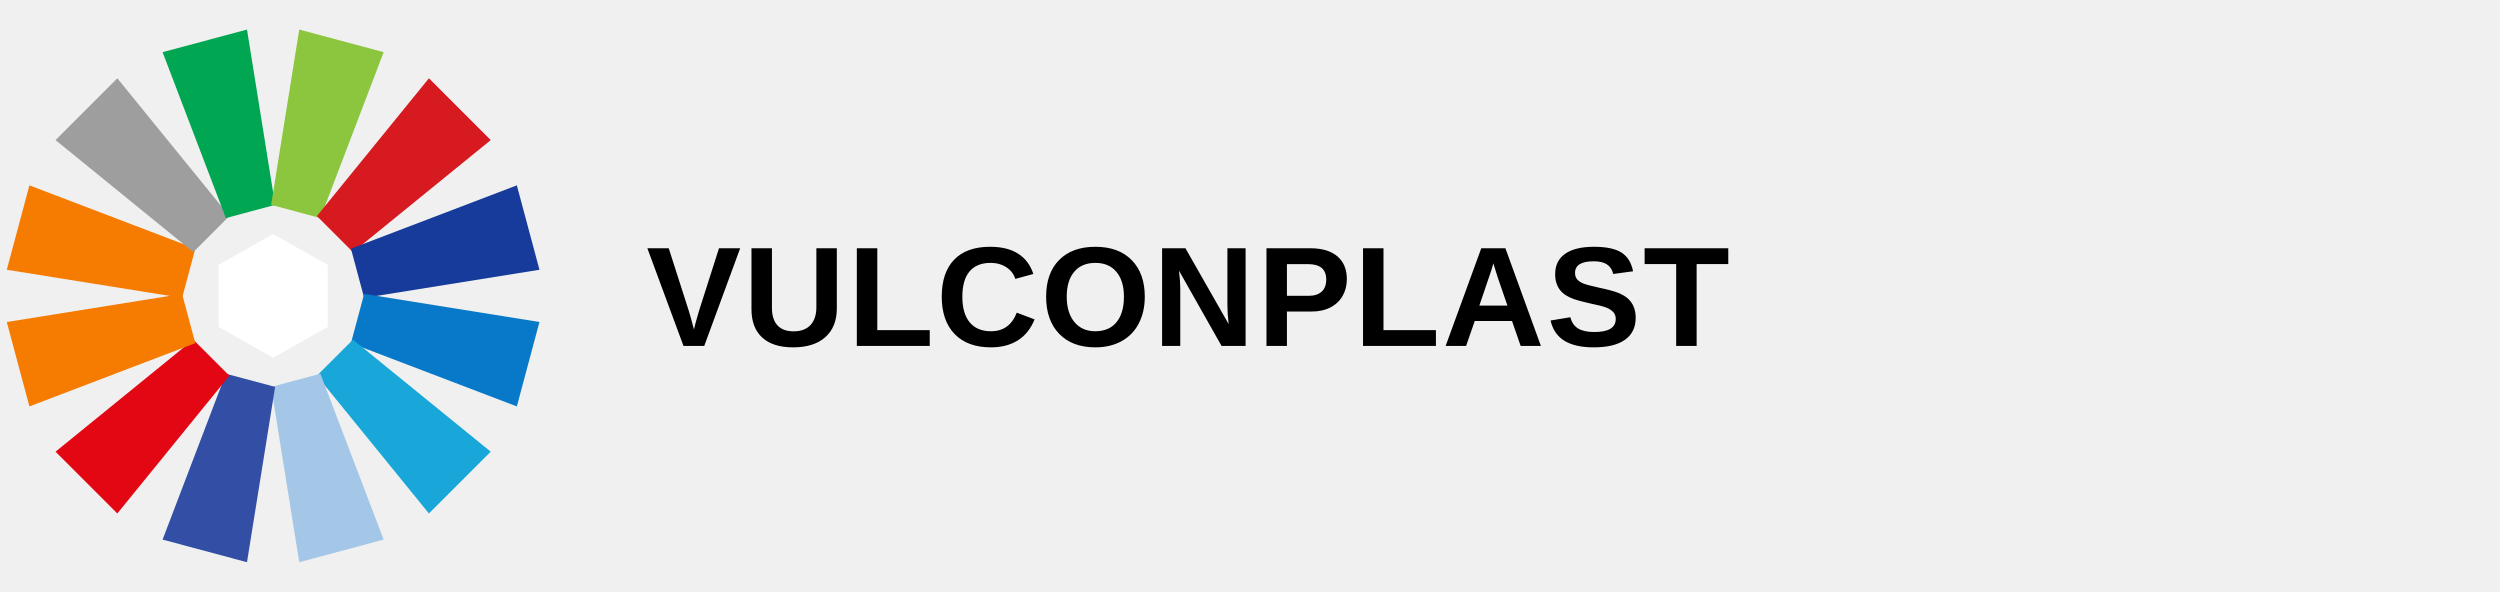
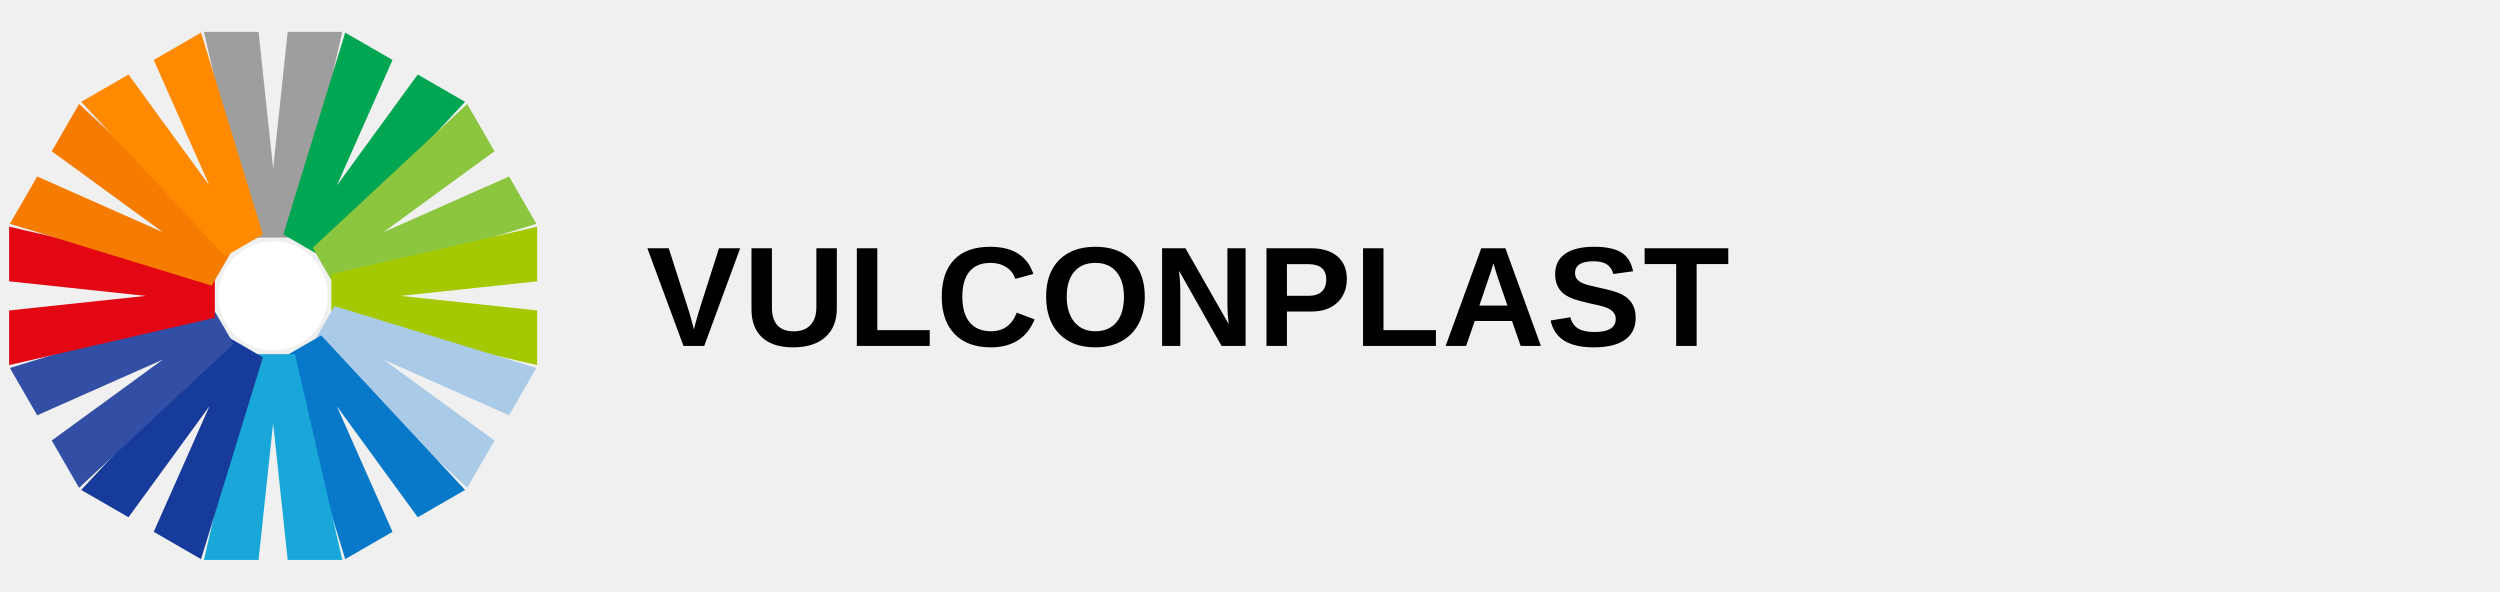
<svg xmlns="http://www.w3.org/2000/svg" viewBox="0 0 1373 325" role="img" aria-labelledby="title desc">
  <g transform="translate(150 162.5)">
-     <g transform="rotate(-75)">
-       <path d="M-14-48 L-24-145 L24-145 L14-48 Z" fill="#f57c00" />
+     <g transform="rotate(0)">
+       <path d="M-12-32 L-38-145 L-8-145 L0-70 L8-145 L38-145 L12-32 Z" fill="#9e9e9e" />
    </g>
-     <g transform="rotate(-45)">
-       <path d="M-14-48 L-24-145 L24-145 L14-48 Z" fill="#9e9e9e" />
+     <g transform="rotate(30)">
+       <path d="M-12-32 L-38-145 L-8-145 L0-70 L8-145 L38-145 L12-32 Z" fill="#00a651" />
    </g>
-     <g transform="rotate(-15)">
-       <path d="M-14-48 L-24-145 L24-145 L14-48 Z" fill="#00a651" />
+     <g transform="rotate(60)">
+       <path d="M-12-32 L-38-145 L-8-145 L0-70 L8-145 L38-145 L12-32 Z" fill="#8cc63f" />
    </g>
-     <g transform="rotate(15)">
-       <path d="M-14-48 L-24-145 L24-145 L14-48 Z" fill="#8cc63f" />
+     <g transform="rotate(90)">
+       <path d="M-12-32 L-38-145 L-8-145 L0-70 L8-145 L38-145 L12-32 Z" fill="#a5c900" />
    </g>
-     <g transform="rotate(45)">
-       <path d="M-14-48 L-24-145 L24-145 L14-48 Z" fill="#d71920" />
+     <g transform="rotate(120)">
+       <path d="M-12-32 L-38-145 L-8-145 L0-70 L8-145 L38-145 L12-32 Z" fill="#a9cbe8" />
    </g>
-     <g transform="rotate(75)">
-       <path d="M-14-48 L-24-145 L24-145 L14-48 Z" fill="#173b9b" />
+     <g transform="rotate(150)">
+       <path d="M-12-32 L-38-145 L-8-145 L0-70 L8-145 L38-145 L12-32 Z" fill="#0879c9" />
    </g>
-     <g transform="rotate(105)">
-       <path d="M-14-48 L-24-145 L24-145 L14-48 Z" fill="#0879c9" />
+     <g transform="rotate(180)">
+       <path d="M-12-32 L-38-145 L-8-145 L0-70 L8-145 L38-145 L12-32 Z" fill="#18a7d8" />
    </g>
-     <g transform="rotate(135)">
-       <path d="M-14-48 L-24-145 L24-145 L14-48 Z" fill="#18a7d8" />
+     <g transform="rotate(210)">
+       <path d="M-12-32 L-38-145 L-8-145 L0-70 L8-145 L38-145 L12-32 Z" fill="#173b9b" />
    </g>
-     <g transform="rotate(165)">
-       <path d="M-14-48 L-24-145 L24-145 L14-48 Z" fill="#a5c7e7" />
+     <g transform="rotate(240)">
+       <path d="M-12-32 L-38-145 L-8-145 L0-70 L8-145 L38-145 L12-32 Z" fill="#334fa5" />
    </g>
-     <g transform="rotate(195)">
-       <path d="M-14-48 L-24-145 L24-145 L14-48 Z" fill="#334fa5" />
+     <g transform="rotate(270)">
+       <path d="M-12-32 L-38-145 L-8-145 L0-70 L8-145 L38-145 L12-32 Z" fill="#e30613" />
    </g>
-     <g transform="rotate(225)">
-       <path d="M-14-48 L-24-145 L24-145 L14-48 Z" fill="#e30613" />
+     <g transform="rotate(300)">
+       <path d="M-12-32 L-38-145 L-8-145 L0-70 L8-145 L38-145 L12-32 Z" fill="#f57c00" />
    </g>
-     <g transform="rotate(255)">
-       <path d="M-14-48 L-24-145 L24-145 L14-48 Z" fill="#f57c00" />
+     <g transform="rotate(330)">
+       <path d="M-12-32 L-38-145 L-8-145 L0-70 L8-145 L38-145 L12-32 Z" fill="#ff8a00" />
    </g>
-     <polygon points="0,-34 30,-17 30,17 0,34 -30,17 -30,-17" fill="#fff" />
+     <circle cx="0" cy="0" r="30" fill="#fff" />
  </g>
  <text x="355" y="190" font-family="Arial, Helvetica, sans-serif" font-size="78" font-weight="700" letter-spacing="1" fill="#000">VULCONPLAST</text>
</svg>
